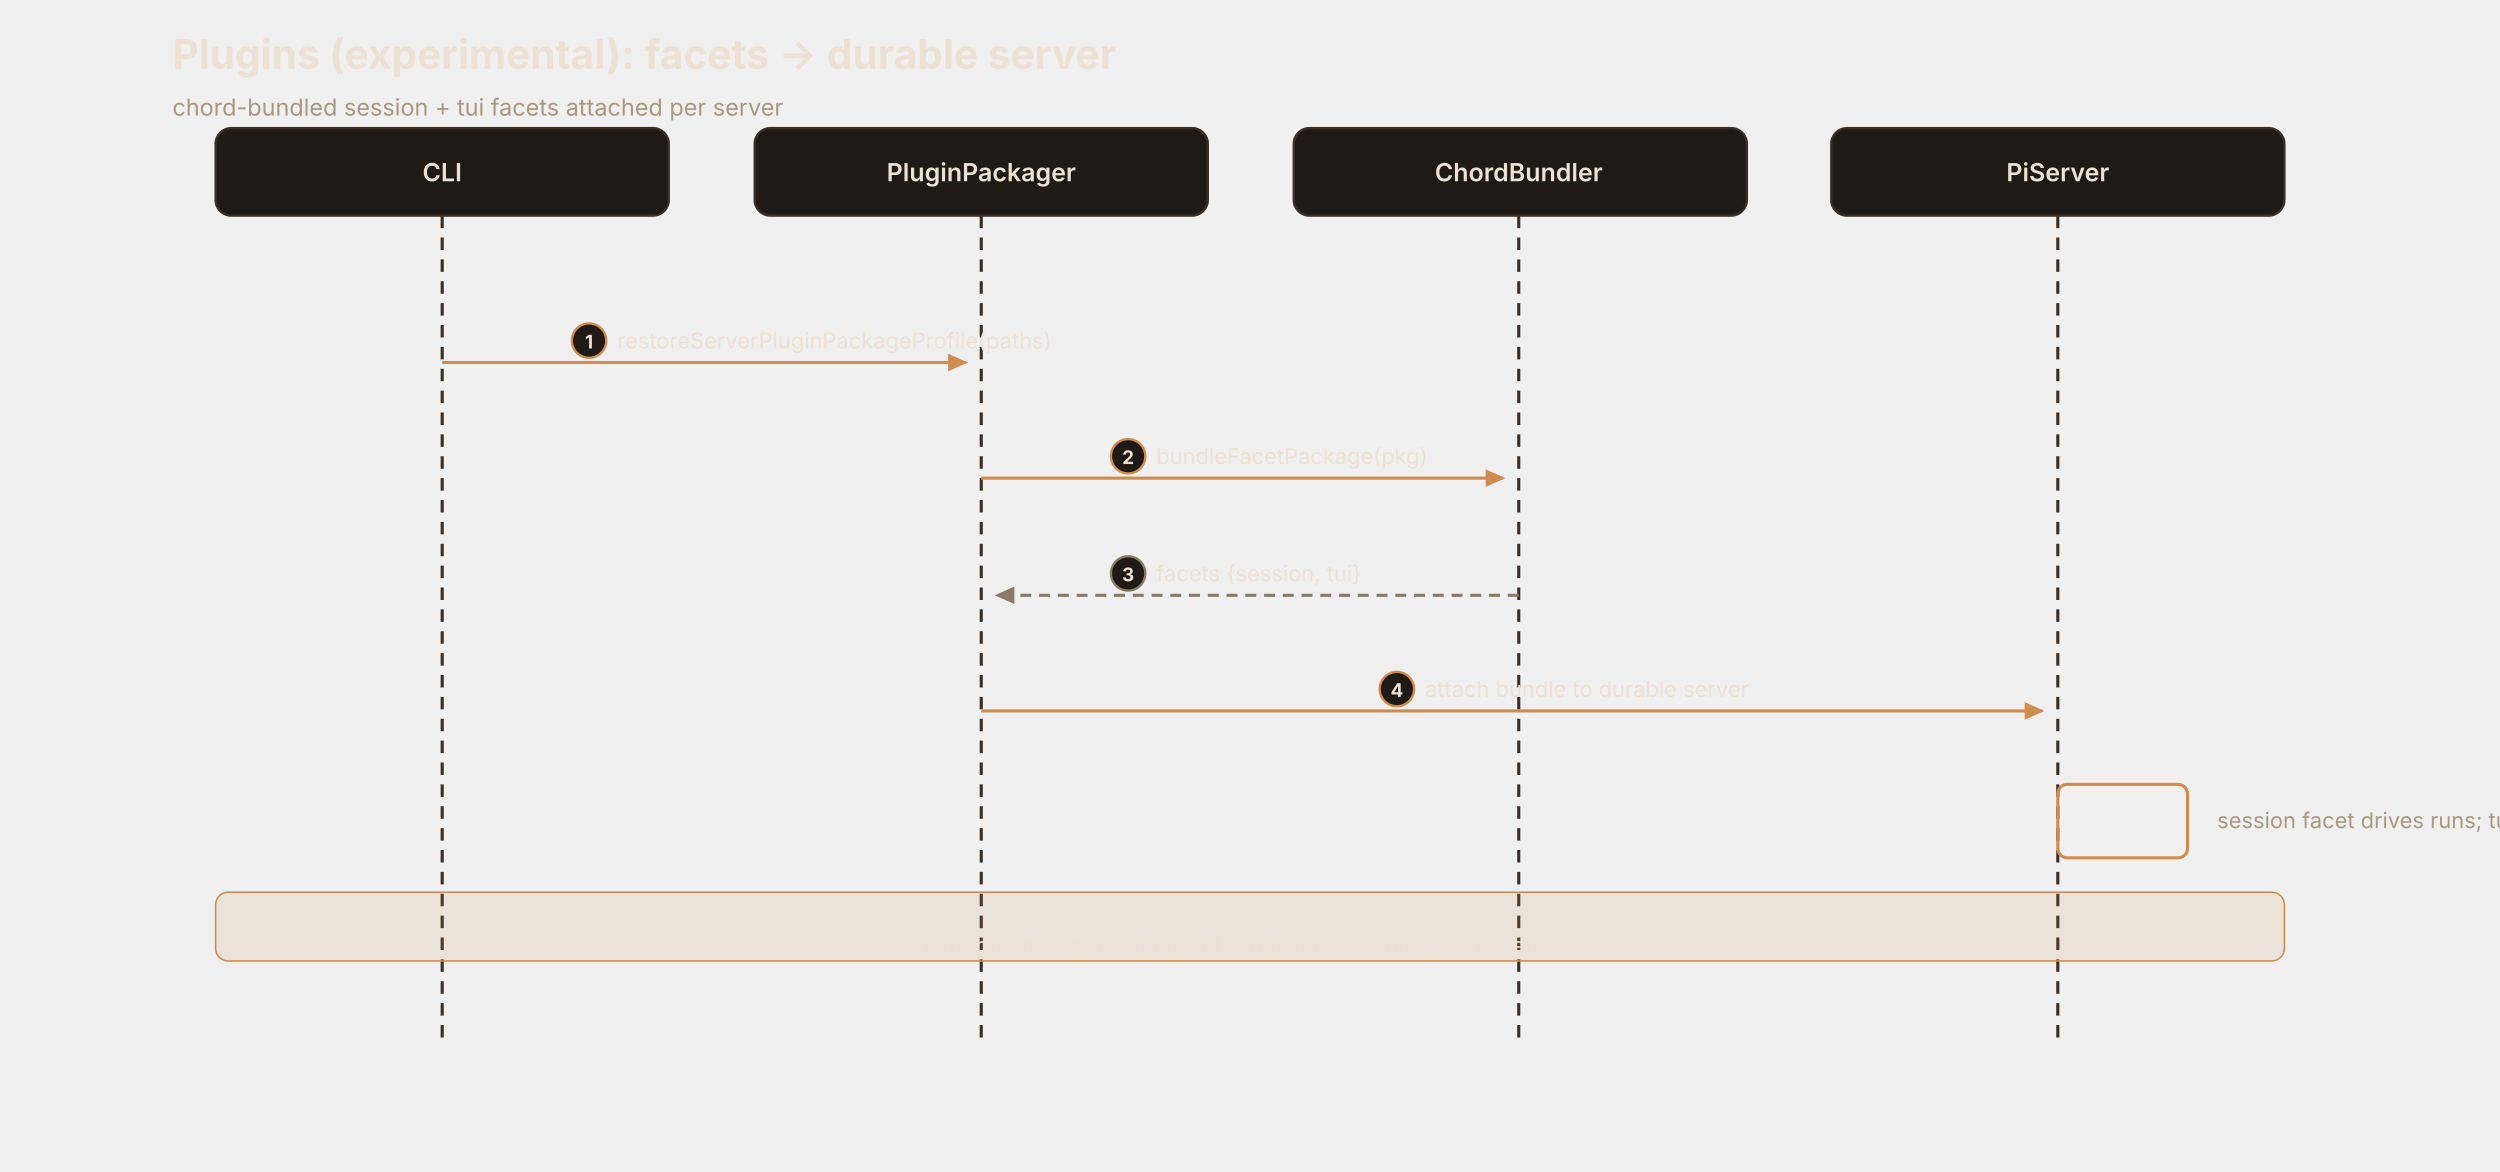
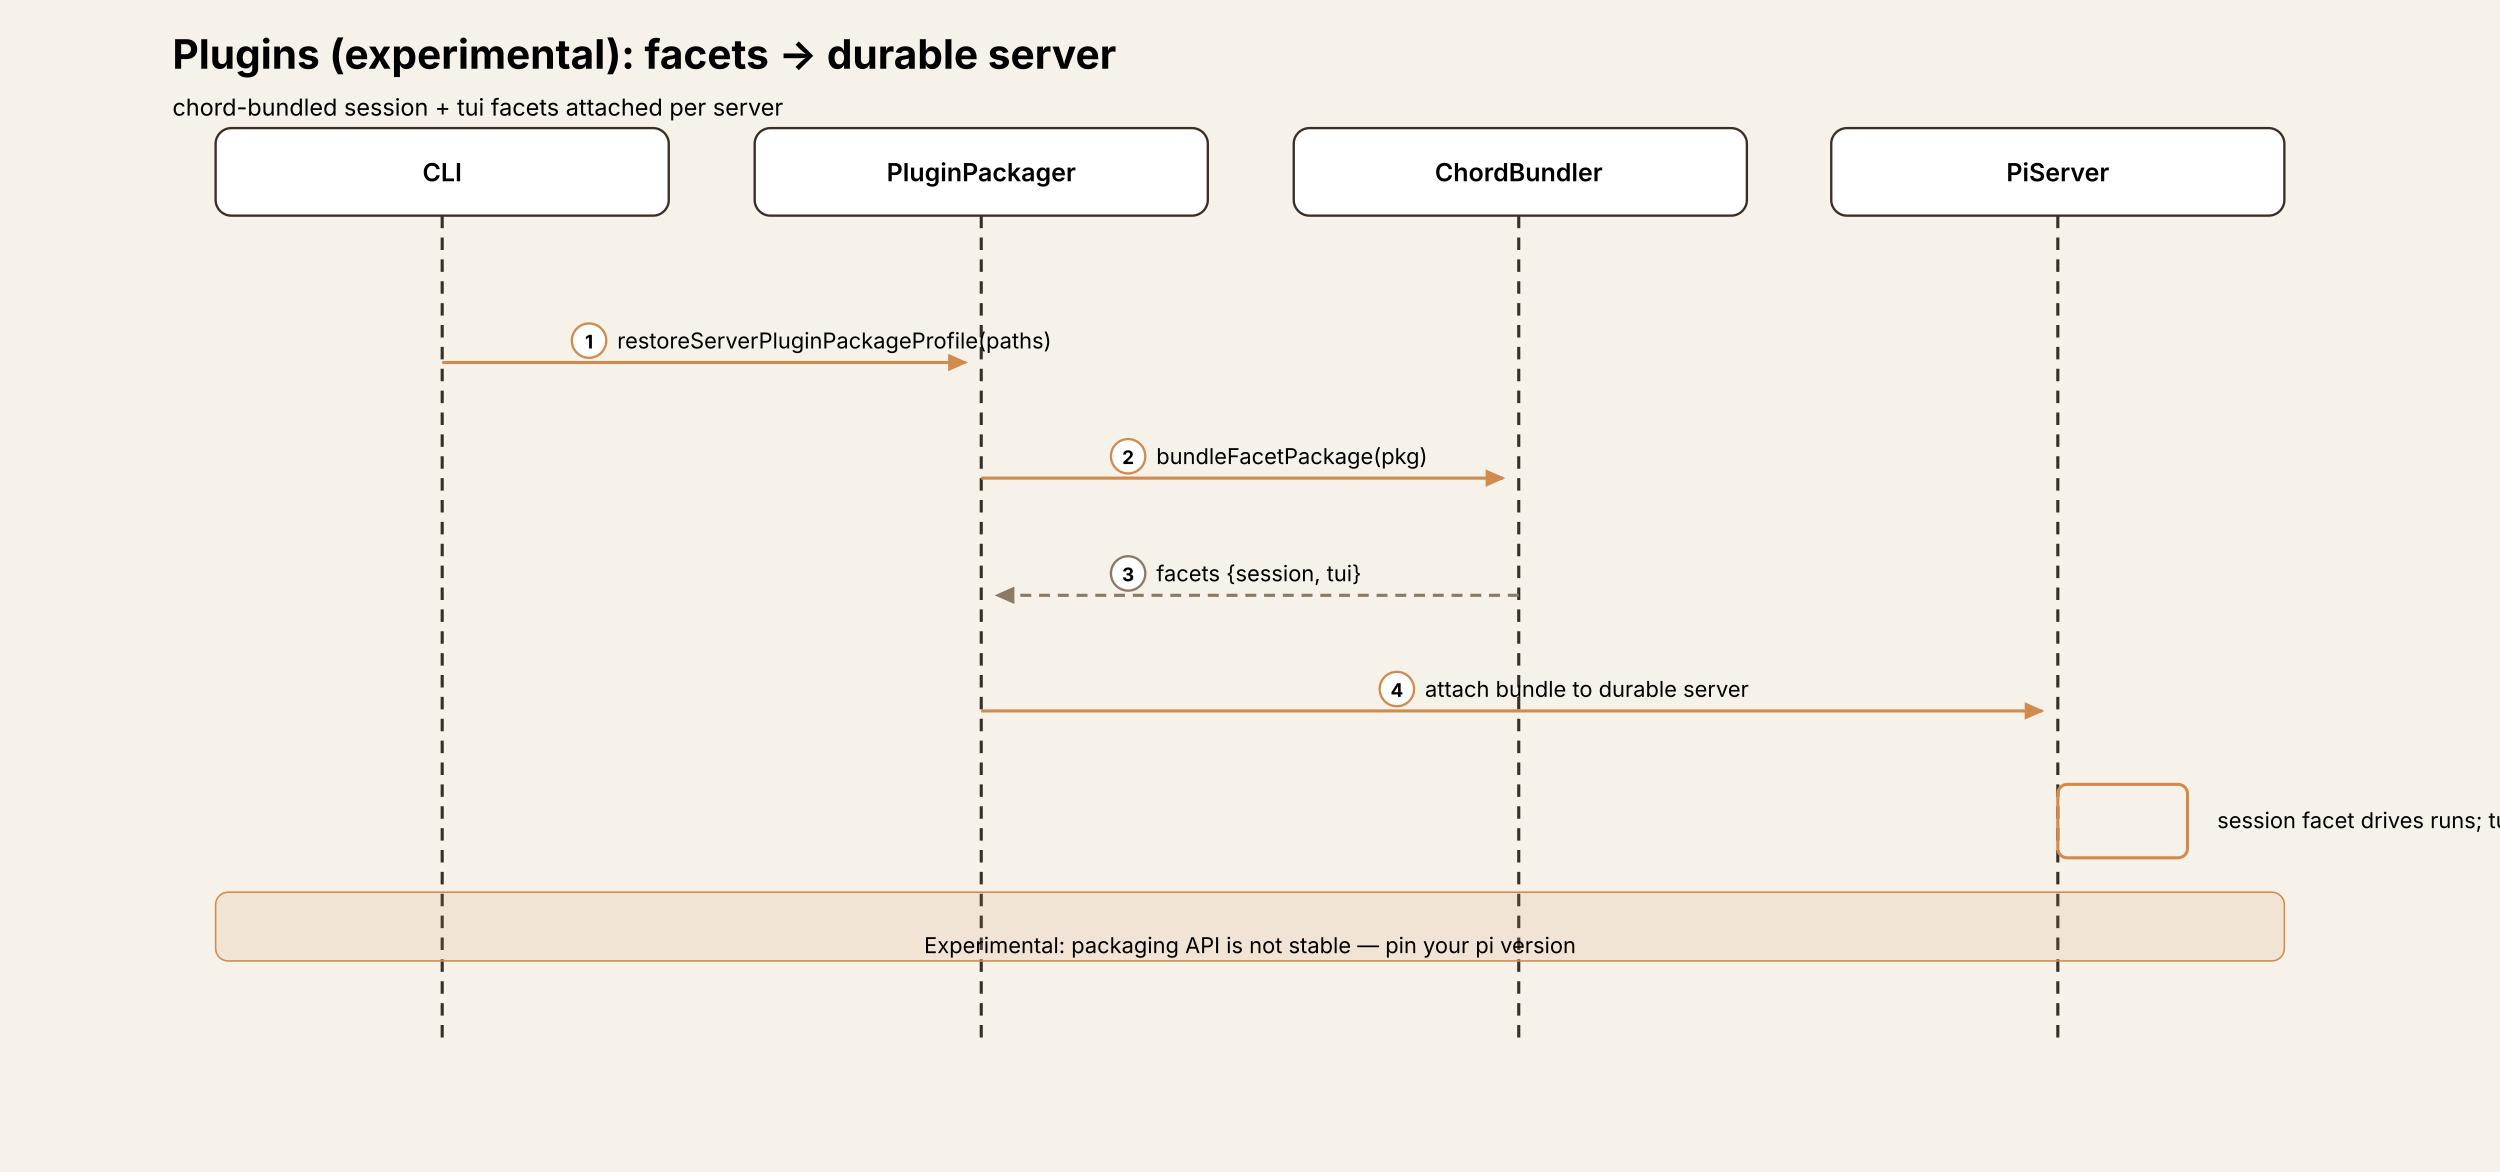
<svg xmlns="http://www.w3.org/2000/svg" viewBox="0 0 1600 750" width="1600" font-family="system-ui, -apple-system, sans-serif">
  <defs>
    <marker id="arrc" viewBox="0 0 10 10" refX="8" refY="5" markerWidth="7" markerHeight="7" orient="auto-start-reverse">
      <path d="M 0 1 L 9 5 L 0 9 z" fill="#d08c4e" />
    </marker>
    <marker id="arrr" viewBox="0 0 10 10" refX="8" refY="5" markerWidth="7" markerHeight="7" orient="auto-start-reverse">
      <path d="M 0 1 L 9 5 L 0 9 z" fill="#8a7a66" />
    </marker>
  </defs>
-   <text x="110.345" y="44" font-size="26" font-weight="700" fill="#ece1d3">Plugins (experimental): facets → durable server</text>
-   <text x="110.345" y="74" font-size="15" fill="#a89880">chord-bundled session + tui facets attached per server</text>
+   <rect x="0" y="0" width="1600" height="750" fill="#f7f2e9" />
+   <text x="110.345" y="44" font-size="26" font-weight="700" fill="#000000">Plugins (experimental): facets → durable server</text>
+   <text x="110.345" y="74" font-size="15" fill="#000000">chord-bundled session + tui facets attached per server</text>
  <line x1="283" y1="110" x2="283" y2="668" stroke="#3a2f26" stroke-width="2" stroke-dasharray="8 6" />
-   <rect x="138" y="82" width="290" height="56" rx="10" fill="#1f1a15" stroke="#3a2f26" stroke-width="1.5" />
-   <text x="283" y="116" text-anchor="middle" font-size="16" font-weight="600" fill="#ece1d3">CLI</text>
+   <rect x="138" y="82" width="290" height="56" rx="10" fill="#ffffff" stroke="#3a2f26" stroke-width="1.5" />
+   <text x="283" y="116" text-anchor="middle" font-size="16" font-weight="600" fill="#000000">CLI</text>
  <line x1="628" y1="110" x2="628" y2="668" stroke="#3a2f26" stroke-width="2" stroke-dasharray="8 6" />
-   <rect x="483" y="82" width="290" height="56" rx="10" fill="#1f1a15" stroke="#3a2f26" stroke-width="1.5" />
-   <text x="628" y="116" text-anchor="middle" font-size="16" font-weight="600" fill="#ece1d3">PluginPackager</text>
+   <rect x="483" y="82" width="290" height="56" rx="10" fill="#ffffff" stroke="#3a2f26" stroke-width="1.5" />
+   <text x="628" y="116" text-anchor="middle" font-size="16" font-weight="600" fill="#000000">PluginPackager</text>
  <line x1="972" y1="110" x2="972" y2="668" stroke="#3a2f26" stroke-width="2" stroke-dasharray="8 6" />
-   <rect x="828" y="82" width="290" height="56" rx="10" fill="#1f1a15" stroke="#3a2f26" stroke-width="1.5" />
-   <text x="972" y="116" text-anchor="middle" font-size="16" font-weight="600" fill="#ece1d3">ChordBundler</text>
+   <rect x="828" y="82" width="290" height="56" rx="10" fill="#ffffff" stroke="#3a2f26" stroke-width="1.5" />
+   <text x="972" y="116" text-anchor="middle" font-size="16" font-weight="600" fill="#000000">ChordBundler</text>
  <line x1="1317" y1="110" x2="1317" y2="668" stroke="#3a2f26" stroke-width="2" stroke-dasharray="8 6" />
-   <rect x="1172" y="82" width="290" height="56" rx="10" fill="#1f1a15" stroke="#3a2f26" stroke-width="1.5" />
-   <text x="1317" y="116" text-anchor="middle" font-size="16" font-weight="600" fill="#ece1d3">PiServer</text>
+   <rect x="1172" y="82" width="290" height="56" rx="10" fill="#ffffff" stroke="#3a2f26" stroke-width="1.5" />
+   <text x="1317" y="116" text-anchor="middle" font-size="16" font-weight="600" fill="#000000">PiServer</text>
  <line x1="283" y1="232" x2="618" y2="232" stroke="#d08c4e" stroke-width="2" marker-end="url(#arrc)" />
-   <circle cx="377" cy="218" r="11" fill="#1f1a15" stroke="#d08c4e" stroke-width="1.5" />
-   <text x="377" y="223" text-anchor="middle" font-size="12" font-weight="700" fill="#ece1d3">1</text>
-   <text x="395" y="223" font-size="14" fill="#ece1d3">restoreServerPluginPackageProfile(paths)</text>
+   <circle cx="377" cy="218" r="11" fill="#ffffff" stroke="#d08c4e" stroke-width="1.5" />
+   <text x="377" y="223" text-anchor="middle" font-size="12" font-weight="700" fill="#000000">1</text>
+   <text x="395" y="223" font-size="14" fill="#000000">restoreServerPluginPackageProfile(paths)</text>
  <line x1="628" y1="306" x2="962" y2="306" stroke="#d08c4e" stroke-width="2" marker-end="url(#arrc)" />
-   <circle cx="722" cy="292" r="11" fill="#1f1a15" stroke="#d08c4e" stroke-width="1.5" />
-   <text x="722" y="297" text-anchor="middle" font-size="12" font-weight="700" fill="#ece1d3">2</text>
-   <text x="740" y="297" font-size="14" fill="#ece1d3">bundleFacetPackage(pkg)</text>
+   <circle cx="722" cy="292" r="11" fill="#ffffff" stroke="#d08c4e" stroke-width="1.5" />
+   <text x="722" y="297" text-anchor="middle" font-size="12" font-weight="700" fill="#000000">2</text>
+   <text x="740" y="297" font-size="14" fill="#000000">bundleFacetPackage(pkg)</text>
  <line x1="972" y1="381" x2="638" y2="381" stroke="#8a7a66" stroke-width="2" stroke-dasharray="7 5" marker-end="url(#arrr)" />
-   <circle cx="722" cy="367" r="11" fill="#1f1a15" stroke="#8a7a66" stroke-width="1.5" />
-   <text x="722" y="372" text-anchor="middle" font-size="12" font-weight="700" fill="#ece1d3">3</text>
-   <text x="740" y="372" font-size="14" fill="#ece1d3">facets {session, tui}</text>
+   <circle cx="722" cy="367" r="11" fill="#ffffff" stroke="#8a7a66" stroke-width="1.5" />
+   <text x="722" y="372" text-anchor="middle" font-size="12" font-weight="700" fill="#000000">3</text>
+   <text x="740" y="372" font-size="14" fill="#000000">facets {session, tui}</text>
  <line x1="628" y1="455" x2="1307" y2="455" stroke="#d08c4e" stroke-width="2" marker-end="url(#arrc)" />
-   <circle cx="894" cy="441" r="11" fill="#1f1a15" stroke="#d08c4e" stroke-width="1.5" />
-   <text x="894" y="446" text-anchor="middle" font-size="12" font-weight="700" fill="#ece1d3">4</text>
-   <text x="912" y="446" font-size="14" fill="#ece1d3">attach bundle to durable server</text>
+   <circle cx="894" cy="441" r="11" fill="#ffffff" stroke="#d08c4e" stroke-width="1.5" />
+   <text x="894" y="446" text-anchor="middle" font-size="12" font-weight="700" fill="#000000">4</text>
+   <text x="912" y="446" font-size="14" fill="#000000">attach bundle to durable server</text>
  <rect x="1317" y="502" width="83" height="47" rx="6" fill="none" stroke="#d08c4e" stroke-width="2" />
-   <text x="1419" y="530" font-size="14" fill="#a89880">session facet drives runs; tui facet renders</text>
+   <text x="1419" y="530" font-size="14" fill="#000000">session facet drives runs; tui facet renders</text>
  <rect x="138" y="571" width="1324" height="44" rx="8" fill="#d08c4e22" stroke="#d08c4e" stroke-width="1" />
-   <text x="800" y="610" text-anchor="middle" font-size="14" fill="#ece1d3">Experimental: packaging API is not stable — pin your pi version</text>
+   <text x="800" y="610" text-anchor="middle" font-size="14" fill="#000000">Experimental: packaging API is not stable — pin your pi version</text>
</svg>
